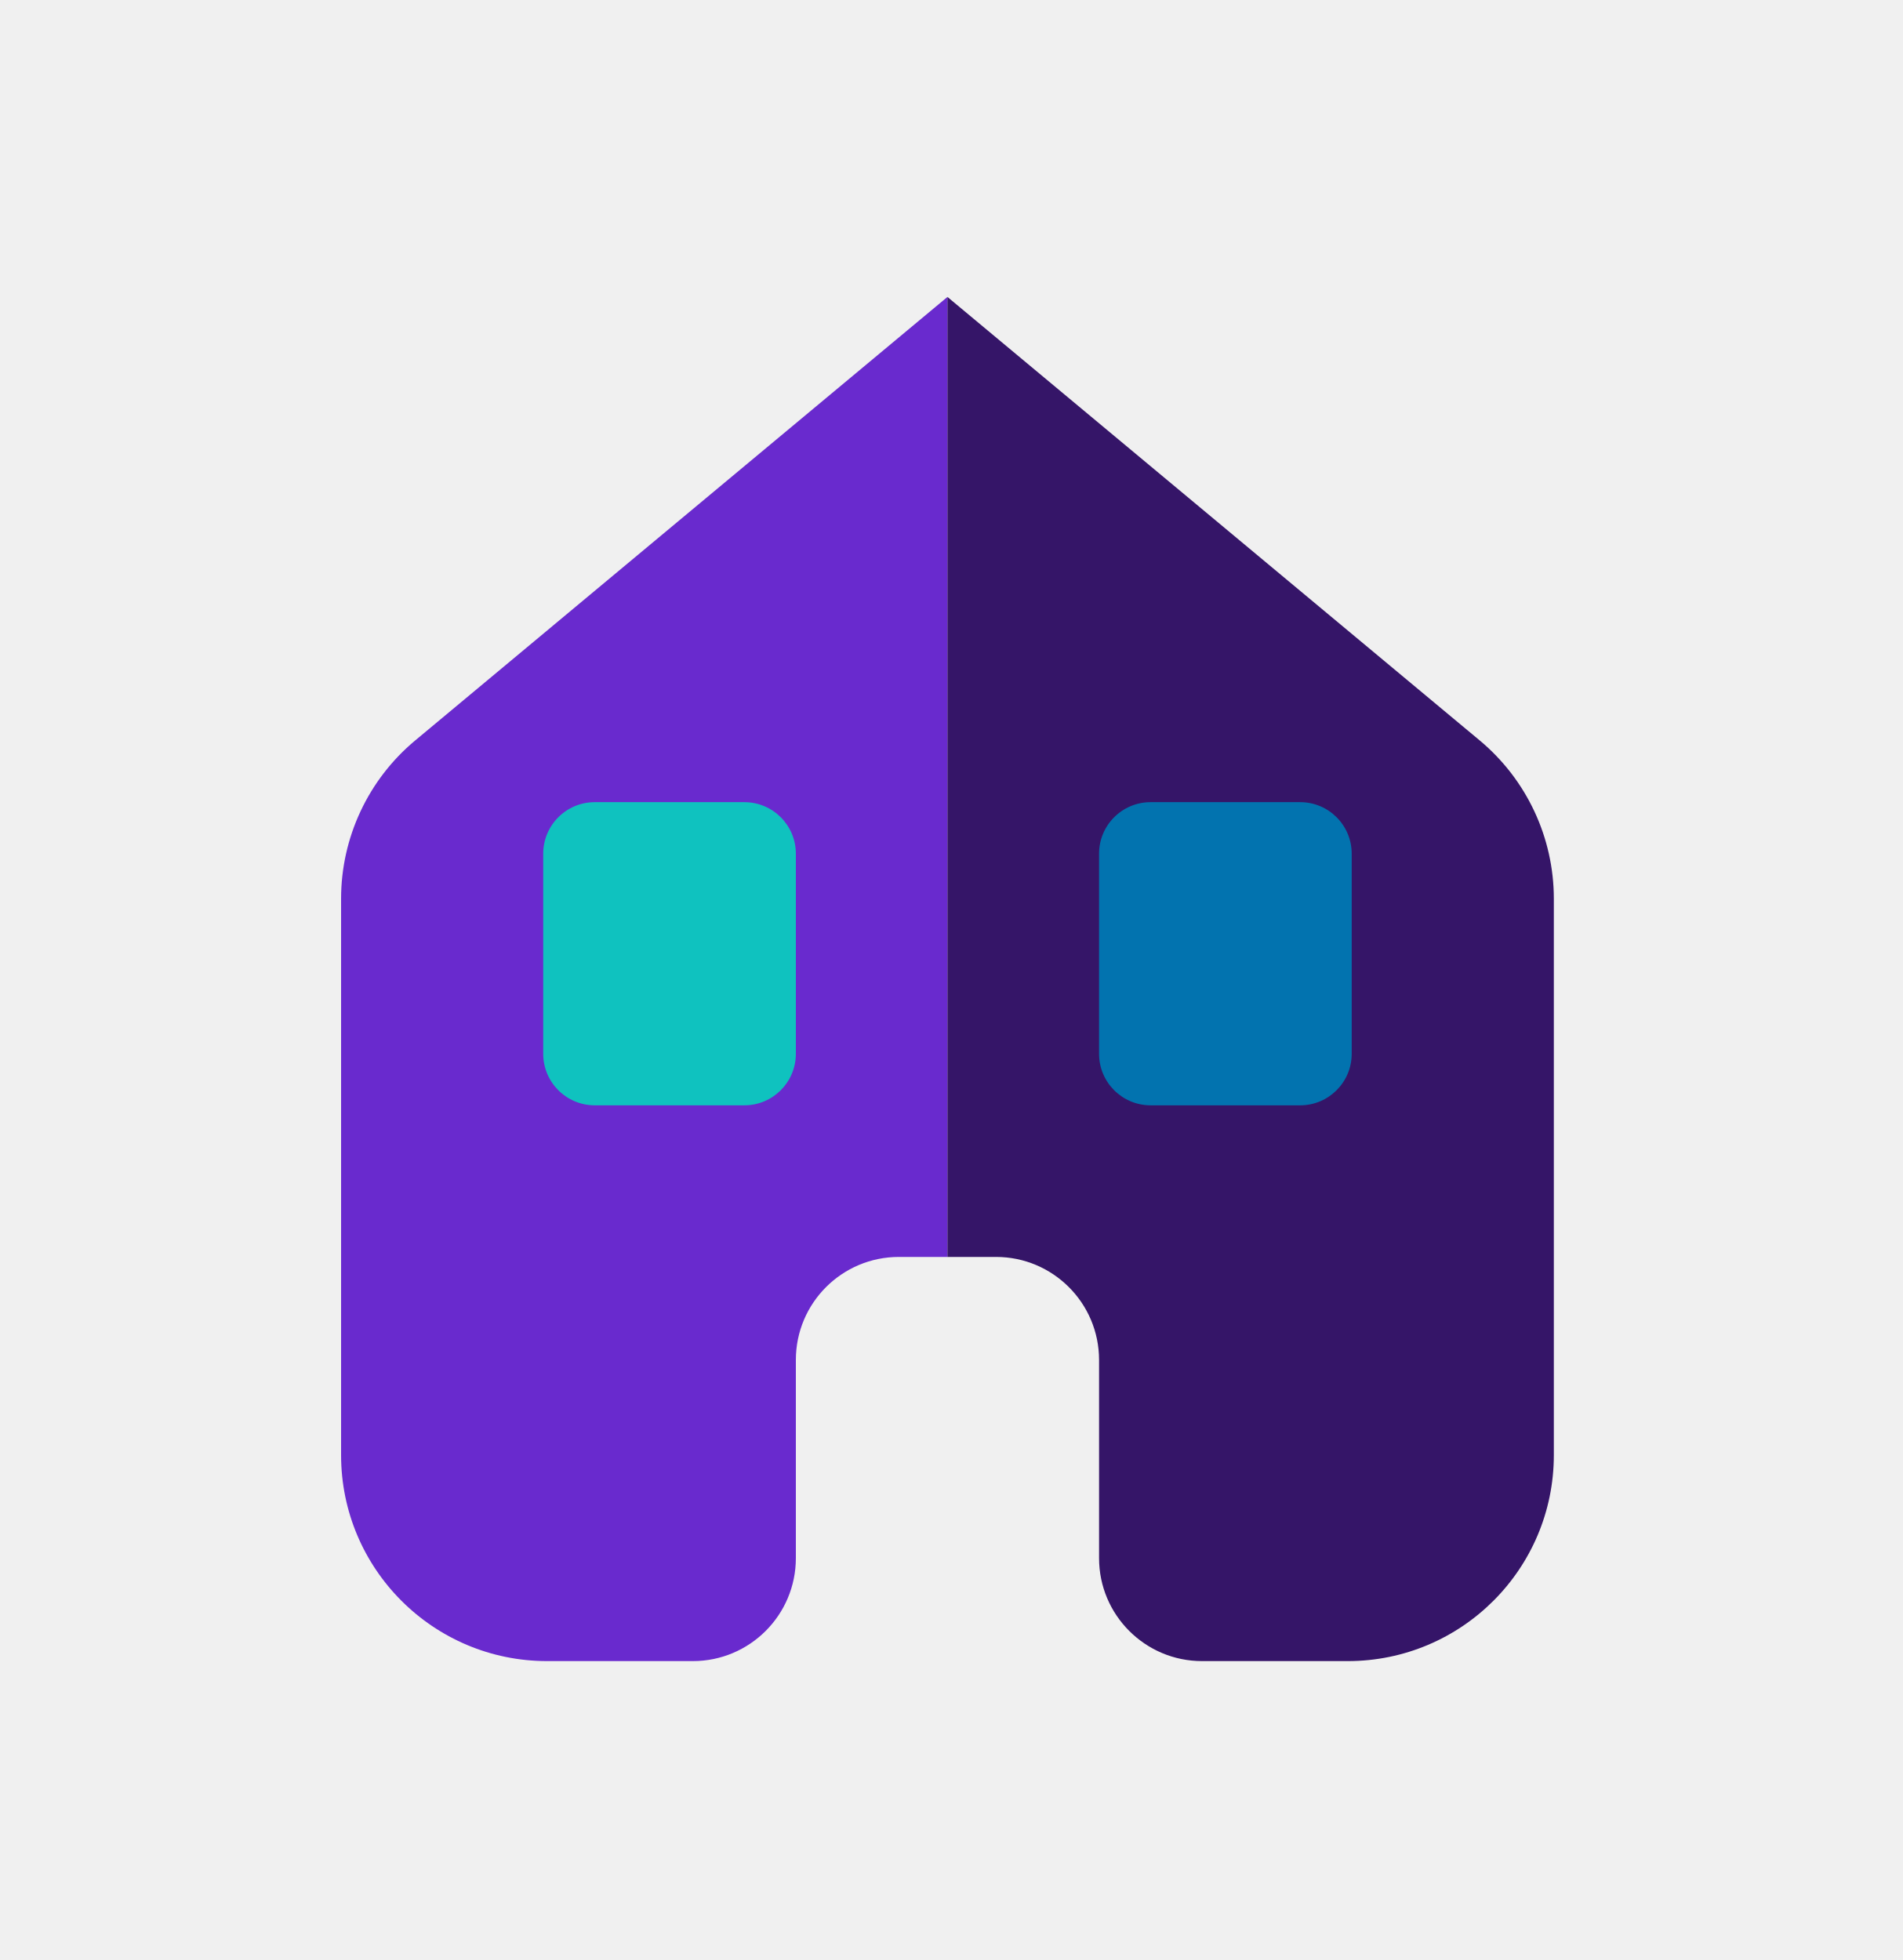
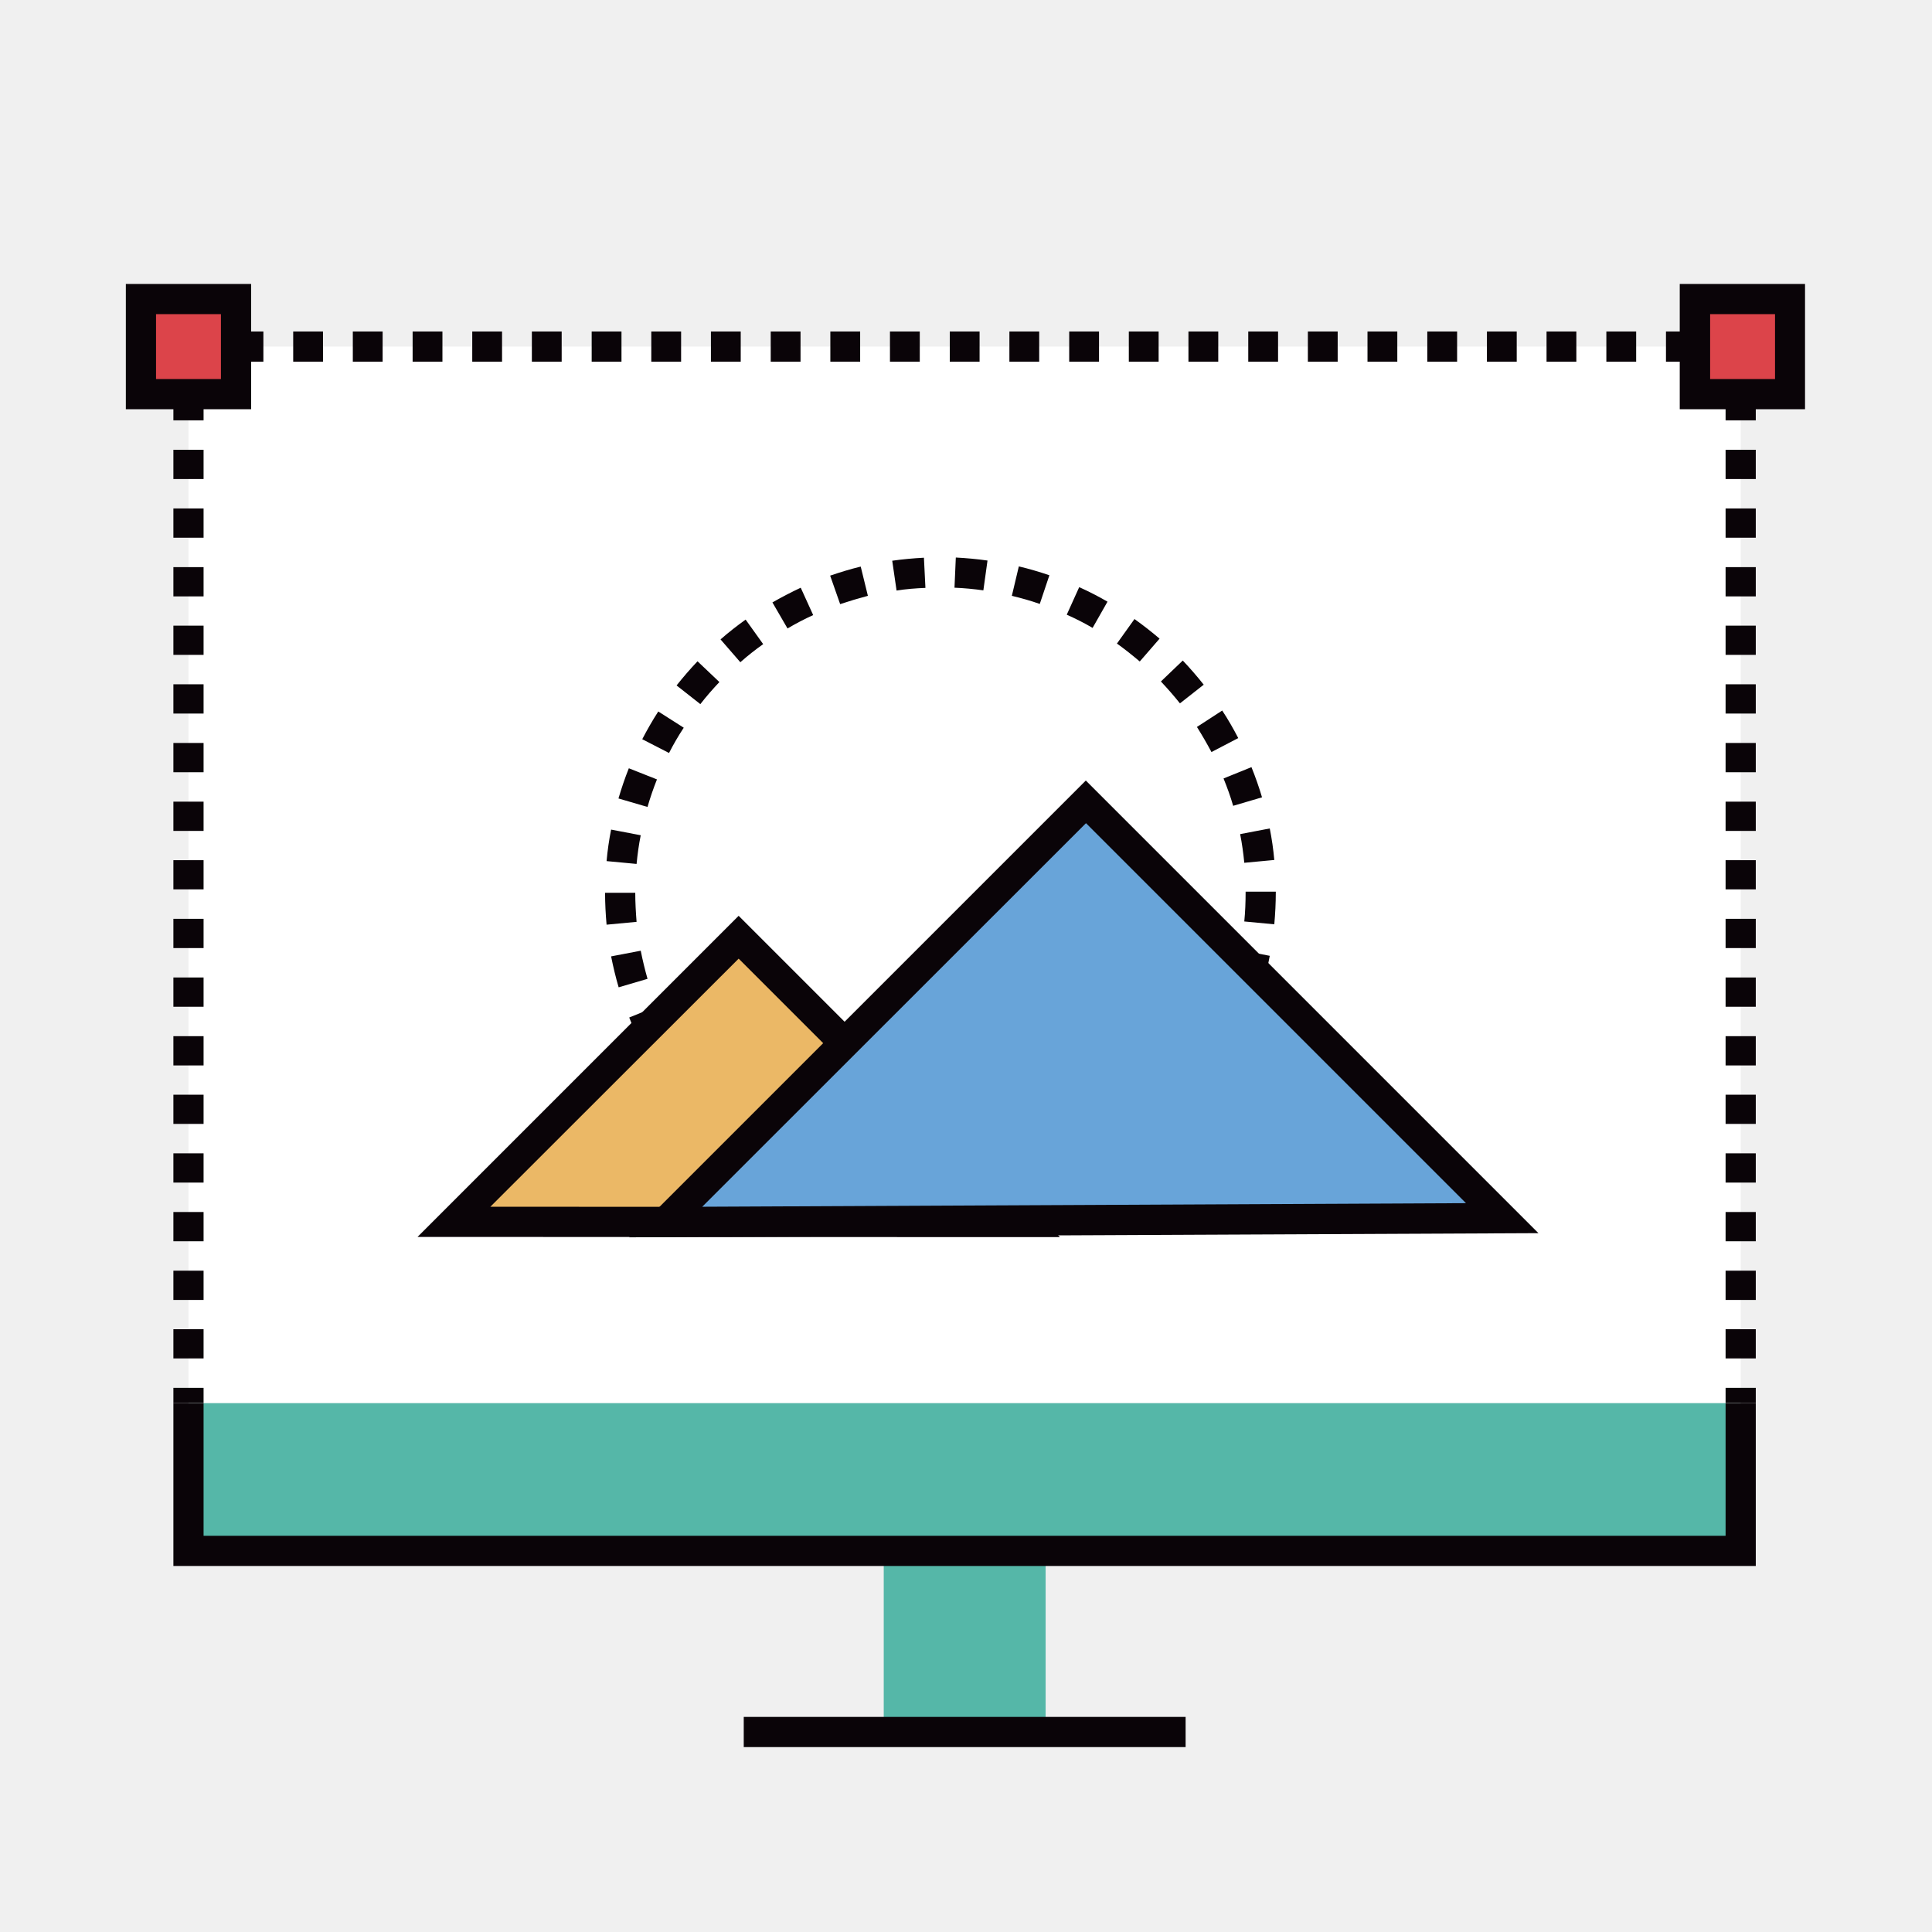
- <svg xmlns="http://www.w3.org/2000/svg" width="33" height="34" viewBox="0 0 33 34" fill="none">
-   <path d="M7.202 12.844L16.433 5.151V21.804H15.591C14.604 21.804 13.804 22.604 13.804 23.591V27.028C13.804 28.015 13.004 28.815 12.017 28.815H9.49C7.516 28.815 5.916 27.215 5.916 25.241V15.59C5.916 14.529 6.387 13.523 7.202 12.844Z" fill="#692ACE" />
-   <path d="M25.665 12.844L16.433 5.151V21.804H17.276C18.262 21.804 19.063 22.604 19.063 23.591V27.028C19.063 28.015 19.863 28.815 20.85 28.815H23.376C25.35 28.815 26.951 27.215 26.951 25.241V15.59C26.951 14.529 26.479 13.523 25.665 12.844Z" fill="#351568" />
-   <rect x="9.422" y="13.915" width="4.382" height="5.259" rx="0.894" fill="#0FC2BF" />
-   <rect x="19.063" y="13.915" width="4.382" height="5.259" rx="0.894" fill="#0273AF" />
+ <svg xmlns="http://www.w3.org/2000/svg" width="800px" height="800px" viewBox="0 0 1024 1024" class="icon" version="1.1">
+   <path d="M468.4 821.8h85.8V918h-85.8z" fill="#55B7A8" />
+   <path d="M99.9 743.6V822h822.7v-78.4" fill="#55B7A8" />
+   <path d="M930.6 830H91.9v-86.4h16V814h806.7v-70.4h16z" fill="#0A0408" />
+   <path d="M99.9 743.6V183.7h822.7v559.9" fill="#FFFFFF" />
+   <path d="M91.9 735.6h16v8h-16zM107.9 720h-16v-15.5h16V720z m0-31h-16v-15.5h16V689z m0-31.1h-16v-15.5h16v15.5z m0-31.1h-16v-15.5h16v15.5z m0-31.1h-16v-15.5h16v15.5z m0-31h-16v-15.5h16v15.5z m0-31.1h-16v-15.5h16v15.5z m0-31.1h-16V487h16v15.5z m0-31.1h-16v-15.5h16v15.5z m0-31h-16v-15.5h16v15.5z m0-31.1h-16v-15.5h16v15.5z m0-31.1h-16v-15.5h16v15.5z m0-31.1h-16v-15.5h16v15.5z m0-31h-16v-15.5h16v15.5z m0-31.1h-16v-15.5h16V285z m0-31.1h-16v-15.5h16v15.5z m0-31.1h-16v-15.5h16v15.5zM91.9 175.7h16v16h-16zM898.8 191.7H883v-16h15.8v16z m-31.6 0h-15.8v-16h15.8v16z m-31.7 0h-15.8v-16h15.8v16z m-31.6 0h-15.8v-16h15.8v16z m-31.6 0h-15.8v-16h15.8v16z m-31.7 0h-15.8v-16h15.8v16z m-31.6 0h-15.8v-16H709v16z m-31.6 0h-15.8v-16h15.8v16z m-31.7 0h-15.8v-16h15.8v16z m-31.6 0h-15.8v-16h15.8v16z m-31.6 0h-15.8v-16h15.8v16z m-31.7 0H535v-16h15.8v16z m-31.6 0h-15.8v-16h15.8v16z m-31.7 0h-15.8v-16h15.8v16z m-31.6 0h-15.8v-16h15.8v16z m-31.6 0h-15.8v-16h15.8v16z m-31.7 0h-15.8v-16h15.8v16z m-31.6 0h-15.8v-16H361v16z m-31.6 0h-15.8v-16h15.8v16z m-31.7 0h-15.8v-16h15.8v16z m-31.6 0h-15.8v-16h15.8v16z m-31.6 0h-15.8v-16h15.8v16z m-31.7 0H187v-16h15.8v16z m-31.6 0h-15.8v-16h15.8v16z m-31.6 0h-15.8v-16h15.8v16zM914.6 175.7h16v16h-16zM930.6 720h-16v-15.5h16V720z m0-31h-16v-15.5h16V689z m0-31.1h-16v-15.5h16v15.5z m0-31.1h-16v-15.5h16v15.5z m0-31.1h-16v-15.5h16v15.5z m0-31h-16v-15.5h16v15.5z m0-31.1h-16v-15.5h16v15.5z m0-31.1h-16V487h16v15.5z m0-31.1h-16v-15.5h16v15.5z m0-31h-16v-15.5h16v15.5z m0-31.1h-16v-15.5h16v15.5z m0-31.1h-16v-15.5h16v15.5z m0-31.1h-16v-15.5h16v15.5z m0-31h-16v-15.5h16v15.5z m0-31.1h-16v-15.5h16V285z m0-31.1h-16v-15.5h16v15.5z m0-31.1h-16v-15.5h16v15.5zM914.6 735.6h16v8h-16zM394.2 910h234.2v16H394.2zM498.5 650.8c-2.8 0-5.6-0.1-8.4-0.2l0.7-16c5.1 0.2 10.3 0.2 15.4 0l0.8 16c-2.8 0.1-5.7 0.2-8.5 0.2z m-25.2-1.8c-5.6-0.8-11.2-1.9-16.6-3.2l3.7-15.6c5 1.2 10 2.2 15.1 2.9l-2.2 15.9z m50.5 0l-2.3-15.8c5.1-0.7 10.1-1.7 15.1-2.9l3.8 15.6c-5.4 1.2-11 2.3-16.6 3.1z m-83.4-7.9c-5.3-1.8-10.6-3.9-15.7-6.3l6.6-14.6c4.6 2.1 9.5 4 14.3 5.7l-5.2 15.2z m116.3-0.1l-5.2-15.1c4.8-1.7 9.6-3.6 14.3-5.7l6.7 14.5c-5.2 2.4-10.5 4.5-15.8 6.3z m-147-13.9c-4.9-2.8-9.6-5.9-14.2-9.1l9.3-13c4.2 3 8.5 5.8 12.9 8.3l-8 13.8z m177.7-0.1l-8-13.8c4.4-2.6 8.8-5.4 12.9-8.3l9.3 13c-4.6 3.2-9.3 6.3-14.2 9.1z m-205.2-19.5c-4.3-3.7-8.4-7.6-12.2-11.7l11.6-11.1c3.5 3.7 7.3 7.3 11.1 10.6l-10.5 12.2z m232.7-0.2l-10.5-12.1c3.9-3.4 7.6-6.9 11.1-10.6l11.6 11c-3.8 4.1-8 8.1-12.2 11.7z m-256.1-24.2c-3.5-4.4-6.8-9-9.8-13.8l13.4-8.7c2.8 4.3 5.8 8.5 9 12.5l-12.6 10z m279.4-0.2l-12.6-9.9c3.2-4 6.2-8.2 8.9-12.5l13.5 8.7c-3 4.7-6.3 9.3-9.8 13.7z m-297.7-28.2c-2.6-5-5-10.2-7-15.4l14.8-6c1.9 4.7 4.1 9.4 6.4 14l-14.2 7.4z m316-0.2l-14.2-7.3c2.3-4.5 4.5-9.3 6.4-14l14.9 5.9c-2.2 5.2-4.5 10.4-7.1 15.4z m-328.6-31.2c-1.6-5.4-2.9-10.9-4-16.4l15.7-3c1 5 2.2 10 3.6 14.9l-15.3 4.5z m341.2-0.2l-15.4-4.5c1.4-4.9 2.7-9.9 3.6-15l15.7 3c-1 5.6-2.4 11.1-3.9 16.5z m-347.6-33c-0.5-5.6-0.8-11.2-0.8-16.9h16c0 5.1 0.3 10.3 0.7 15.4l-15.9 1.5z m353.9-0.2l-15.9-1.5c0.5-5.1 0.7-10.3 0.7-15.4v-0.4h16v0.3c0 5.8-0.3 11.5-0.8 17z m-338-32l-15.9-1.5c0.5-5.6 1.3-11.2 2.4-16.7l15.7 3c-1 4.9-1.7 10.1-2.2 15.2z m322.1-0.6c-0.5-5.1-1.2-10.2-2.2-15.2l15.7-3c1.1 5.5 1.9 11.1 2.4 16.7l-15.9 1.5z m-316.3-29.6l-15.4-4.5c1.6-5.4 3.4-10.8 5.5-16l14.9 5.9c-1.9 4.8-3.6 9.7-5 14.6z m310.4-0.6c-1.4-4.9-3.2-9.8-5.1-14.5l14.8-6c2.1 5.2 4 10.6 5.6 16l-15.3 4.5z m-299-28l-14.2-7.3c2.6-5 5.4-9.9 8.5-14.7l13.5 8.6c-2.9 4.4-5.5 8.9-7.8 13.4z m287.5-0.5c-2.4-4.5-5-9-7.7-13.3l13.4-8.7c3.1 4.7 5.9 9.6 8.5 14.6l-14.2 7.4z m-270.9-25.4l-12.6-9.9c3.5-4.4 7.2-8.7 11.1-12.8l11.6 11c-3.6 3.8-7 7.7-10.1 11.7z m254.2-0.4c-3.2-4-6.6-7.9-10.1-11.6l11.6-11.1c3.9 4.1 7.6 8.4 11.1 12.8l-12.6 9.9z m-233-21.8l-10.5-12.1c4.2-3.7 8.7-7.2 13.3-10.5l9.3 13c-4.2 3-8.3 6.2-12.1 9.6z m211.7-0.4c-3.9-3.3-7.9-6.5-12.1-9.5l9.3-13c4.6 3.3 9.1 6.8 13.3 10.4l-10.5 12.1z m-186.7-17.5l-8-13.8c4.9-2.8 9.9-5.4 15-7.8L431 326c-4.6 2.1-9.2 4.5-13.6 7.1z m161.7-0.3c-4.4-2.6-9-4.9-13.7-7l6.6-14.6c5.1 2.3 10.2 4.9 15 7.7l-7.9 13.9z m-133.8-12.6l-5.3-15.1c5.3-1.8 10.8-3.5 16.2-4.8l3.8 15.5c-4.9 1.3-9.9 2.8-14.7 4.4z m105.8-0.1c-4.8-1.7-9.8-3.1-14.8-4.3l3.7-15.6c5.5 1.3 10.9 2.9 16.2 4.7l-5.1 15.2z m-75.9-7.1l-2.3-15.8c5.5-0.8 11.2-1.3 16.8-1.6l0.8 16c-5.1 0.2-10.3 0.6-15.3 1.4z m46-0.1c-5-0.7-10.2-1.2-15.3-1.4l0.7-16c5.6 0.3 11.3 0.8 16.8 1.6l-2.2 15.8z" fill="#0A0408" />
+   <path d="M542.4 647.7l-150.9-151-150.9 150.9z" fill="#EBB866" />
+   <path d="M561.8 655.7l-340.5-0.1 170.2-170.2 170.3 170.3z m-301.9-16.1l263.2 0.1-131.6-131.6-131.6 131.5z" fill="#0A0408" />
+   <path d="M796.2 645.6L575.6 425 352.8 647.7z" fill="#68A4D9" />
+   <path d="M333.4 655.8l242.1-242.1 239.9 239.9-482 2.2z m242.2-219.5L372.2 639.6l404.8-1.9-201.4-201.4z" fill="#0A0408" />
+   <path d="M74.7 158.6h50.4V209H74.7z" fill="#DC444A" />
+   <path d="M133.1 216.9H66.7v-66.4h66.4v66.4z m-50.4-16h34.4v-34.4H82.7v34.4z" fill="#0A0408" />
+   <path d="M898.4 158.6h50.4V209h-50.4z" fill="#DC444A" />
+   <path d="M956.7 216.9h-66.4v-66.4h66.4v66.4z m-50.3-16h34.4v-34.4h-34.4v34.4z" fill="#0A0408" />
</svg>
